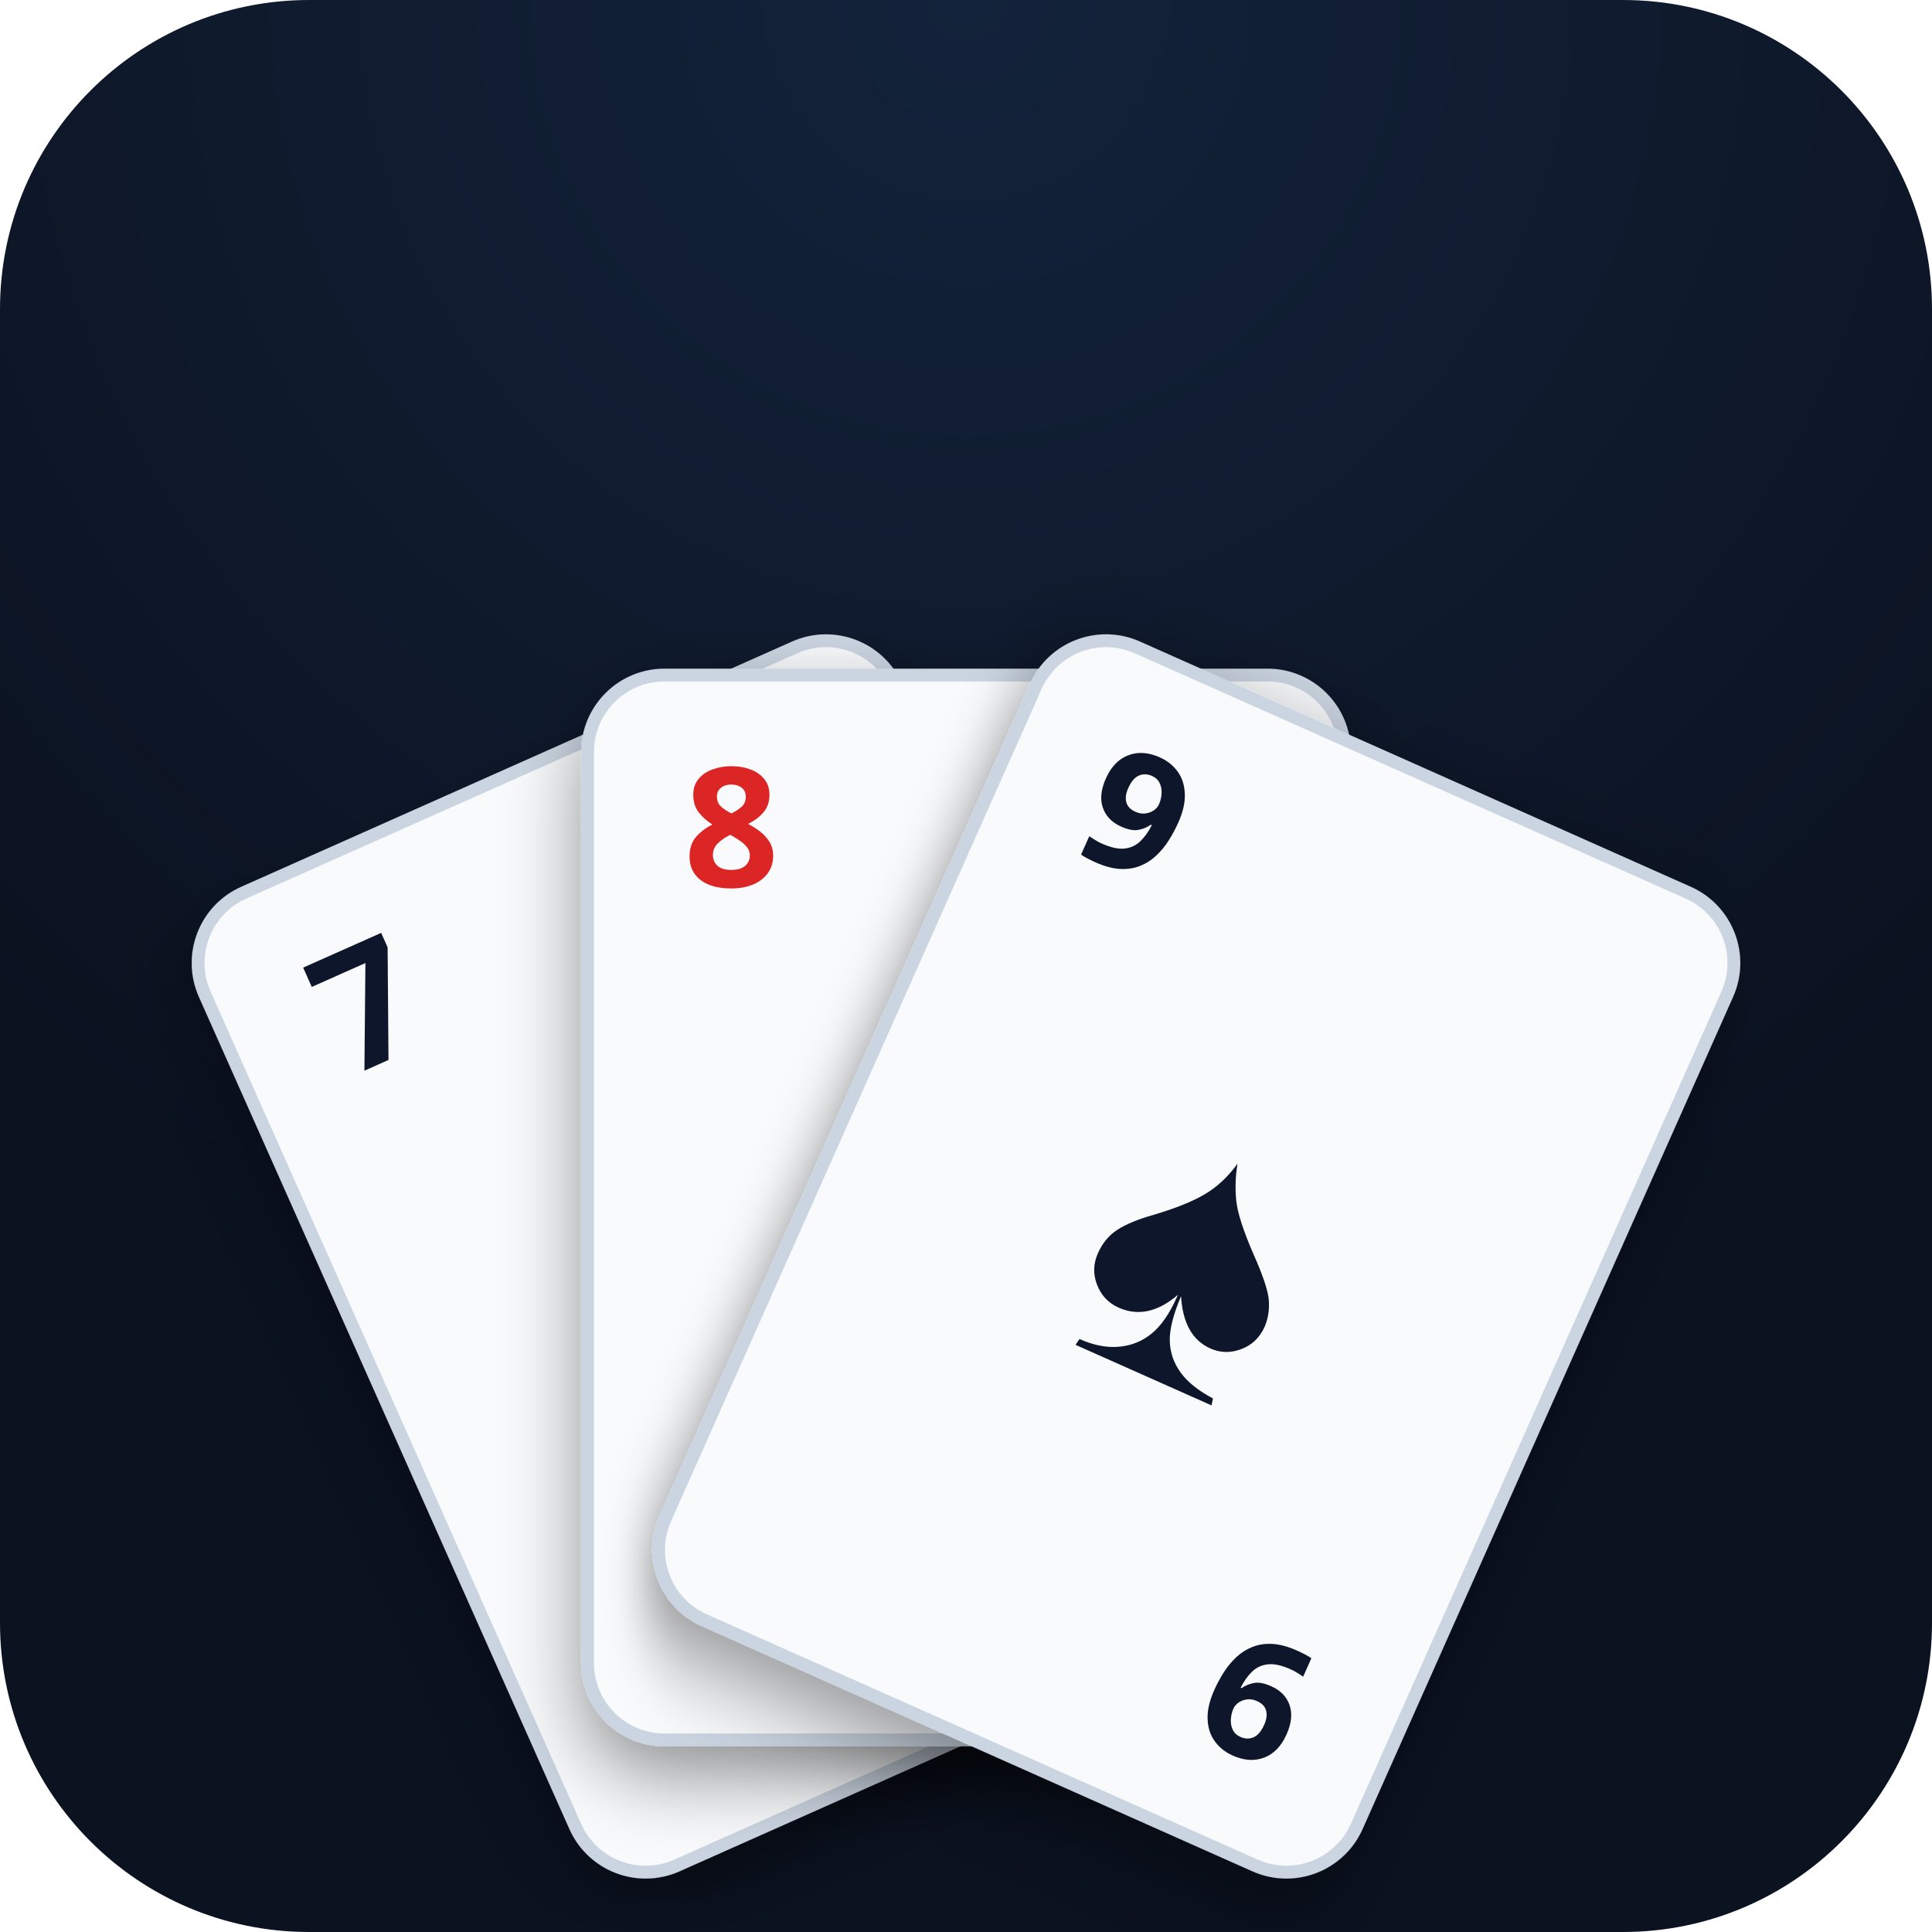
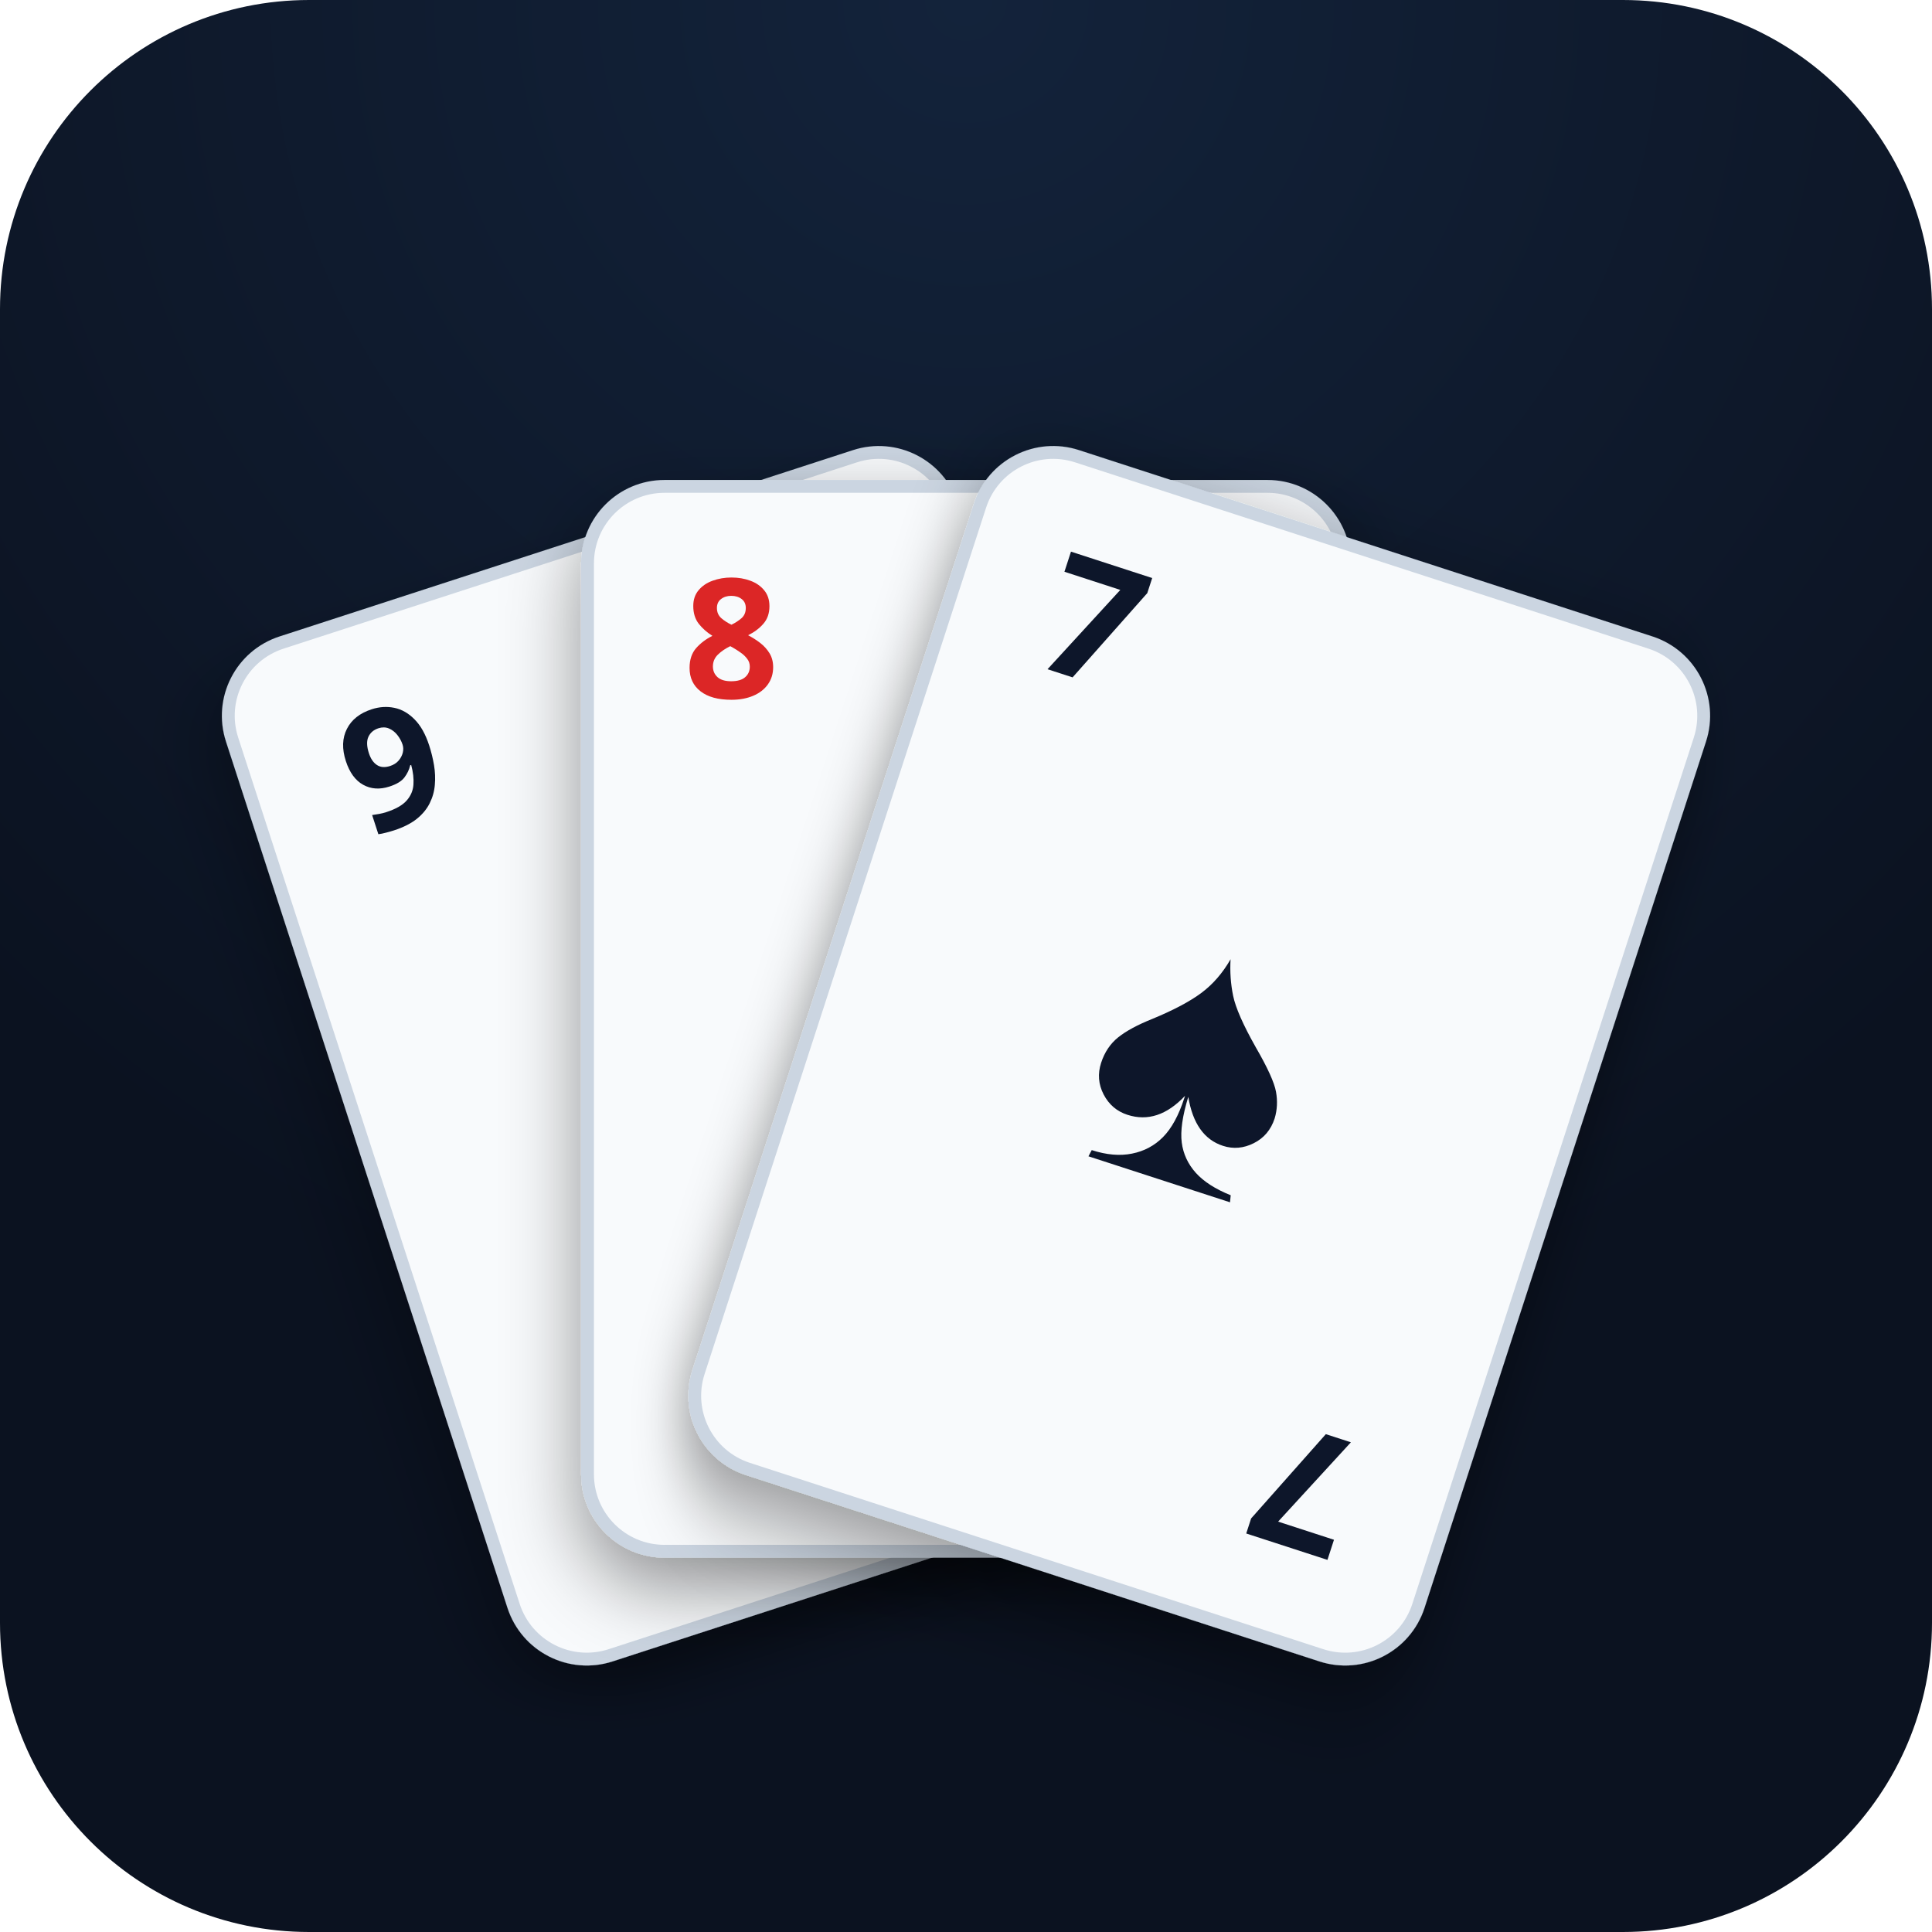
<svg xmlns="http://www.w3.org/2000/svg" viewBox="0 0 512 512" width="512" height="512">
  <defs>
    <radialGradient id="bg" gradientUnits="userSpaceOnUse" cx="256" cy="0" r="614.4">
      <stop offset="0" stop-color="#13233b" />
      <stop offset="0.6" stop-color="#0b1220" />
    </radialGradient>
    <filter id="cardShadow" x="-30%" y="-30%" width="160%" height="160%">
      <feDropShadow dx="0" dy="8" stdDeviation="10" flood-color="#000000" flood-opacity="0.42" />
    </filter>
  </defs>
  <rect x="0" y="0" width="512" height="512" rx="81.92" fill="url(#bg)" />
  <g transform="translate(256 256) scale(1) translate(-256 -256)">
-     <g transform="translate(256 470) rotate(-24) translate(0 -150)" filter="url(#cardShadow)">
+     <g transform="translate(256 470) rotate(-18) translate(0 -200)" filter="url(#cardShadow)">
      <svg x="-102" y="-142.8" width="204" height="285.6" viewBox="0 0 120 168">
        <rect x="1" y="1" width="118" height="166" rx="12" ry="12" fill="#f8fafc" stroke="#cbd5e1" stroke-width="2" />
-         <text x="16" y="34" font-size="26" font-weight="700" font-family="system-ui, sans-serif" fill="#0f172a">7</text>
+         <text x="16" y="34" font-size="26" font-weight="700" font-family="system-ui, sans-serif" fill="#0f172a">9</text>
        <text x="60" y="84" text-anchor="middle" dominant-baseline="central" font-size="60" fill="#0f172a">♣</text>
-         <text x="16" y="34" font-size="26" font-weight="700" font-family="system-ui, sans-serif" fill="#0f172a" transform="rotate(180 60 84)">7</text>
+         <text x="16" y="34" font-size="26" font-weight="700" font-family="system-ui, sans-serif" fill="#0f172a" transform="rotate(180 60 84)">9</text>
      </svg>
    </g>
-     <g transform="translate(256 470) rotate(0) translate(0 -150)" filter="url(#cardShadow)">
+     <g transform="translate(256 470) rotate(0) translate(0 -200)" filter="url(#cardShadow)">
      <svg x="-102" y="-142.8" width="204" height="285.6" viewBox="0 0 120 168">
        <rect x="1" y="1" width="118" height="166" rx="12" ry="12" fill="#f8fafc" stroke="#cbd5e1" stroke-width="2" />
        <text x="16" y="34" font-size="26" font-weight="700" font-family="system-ui, sans-serif" fill="#dc2626">8</text>
        <text x="60" y="84" text-anchor="middle" dominant-baseline="central" font-size="60" fill="#dc2626">♥</text>
        <text x="16" y="34" font-size="26" font-weight="700" font-family="system-ui, sans-serif" fill="#dc2626" transform="rotate(180 60 84)">8</text>
      </svg>
    </g>
-     <g transform="translate(256 470) rotate(24) translate(0 -150)" filter="url(#cardShadow)">
+     <g transform="translate(256 470) rotate(18) translate(0 -200)" filter="url(#cardShadow)">
      <svg x="-102" y="-142.8" width="204" height="285.6" viewBox="0 0 120 168">
        <rect x="1" y="1" width="118" height="166" rx="12" ry="12" fill="#f8fafc" stroke="#cbd5e1" stroke-width="2" />
-         <text x="16" y="34" font-size="26" font-weight="700" font-family="system-ui, sans-serif" fill="#0f172a">9</text>
+         <text x="16" y="34" font-size="26" font-weight="700" font-family="system-ui, sans-serif" fill="#0f172a">7</text>
        <text x="60" y="84" text-anchor="middle" dominant-baseline="central" font-size="60" fill="#0f172a">♠</text>
-         <text x="16" y="34" font-size="26" font-weight="700" font-family="system-ui, sans-serif" fill="#0f172a" transform="rotate(180 60 84)">9</text>
+         <text x="16" y="34" font-size="26" font-weight="700" font-family="system-ui, sans-serif" fill="#0f172a" transform="rotate(180 60 84)">7</text>
      </svg>
    </g>
  </g>
</svg>
